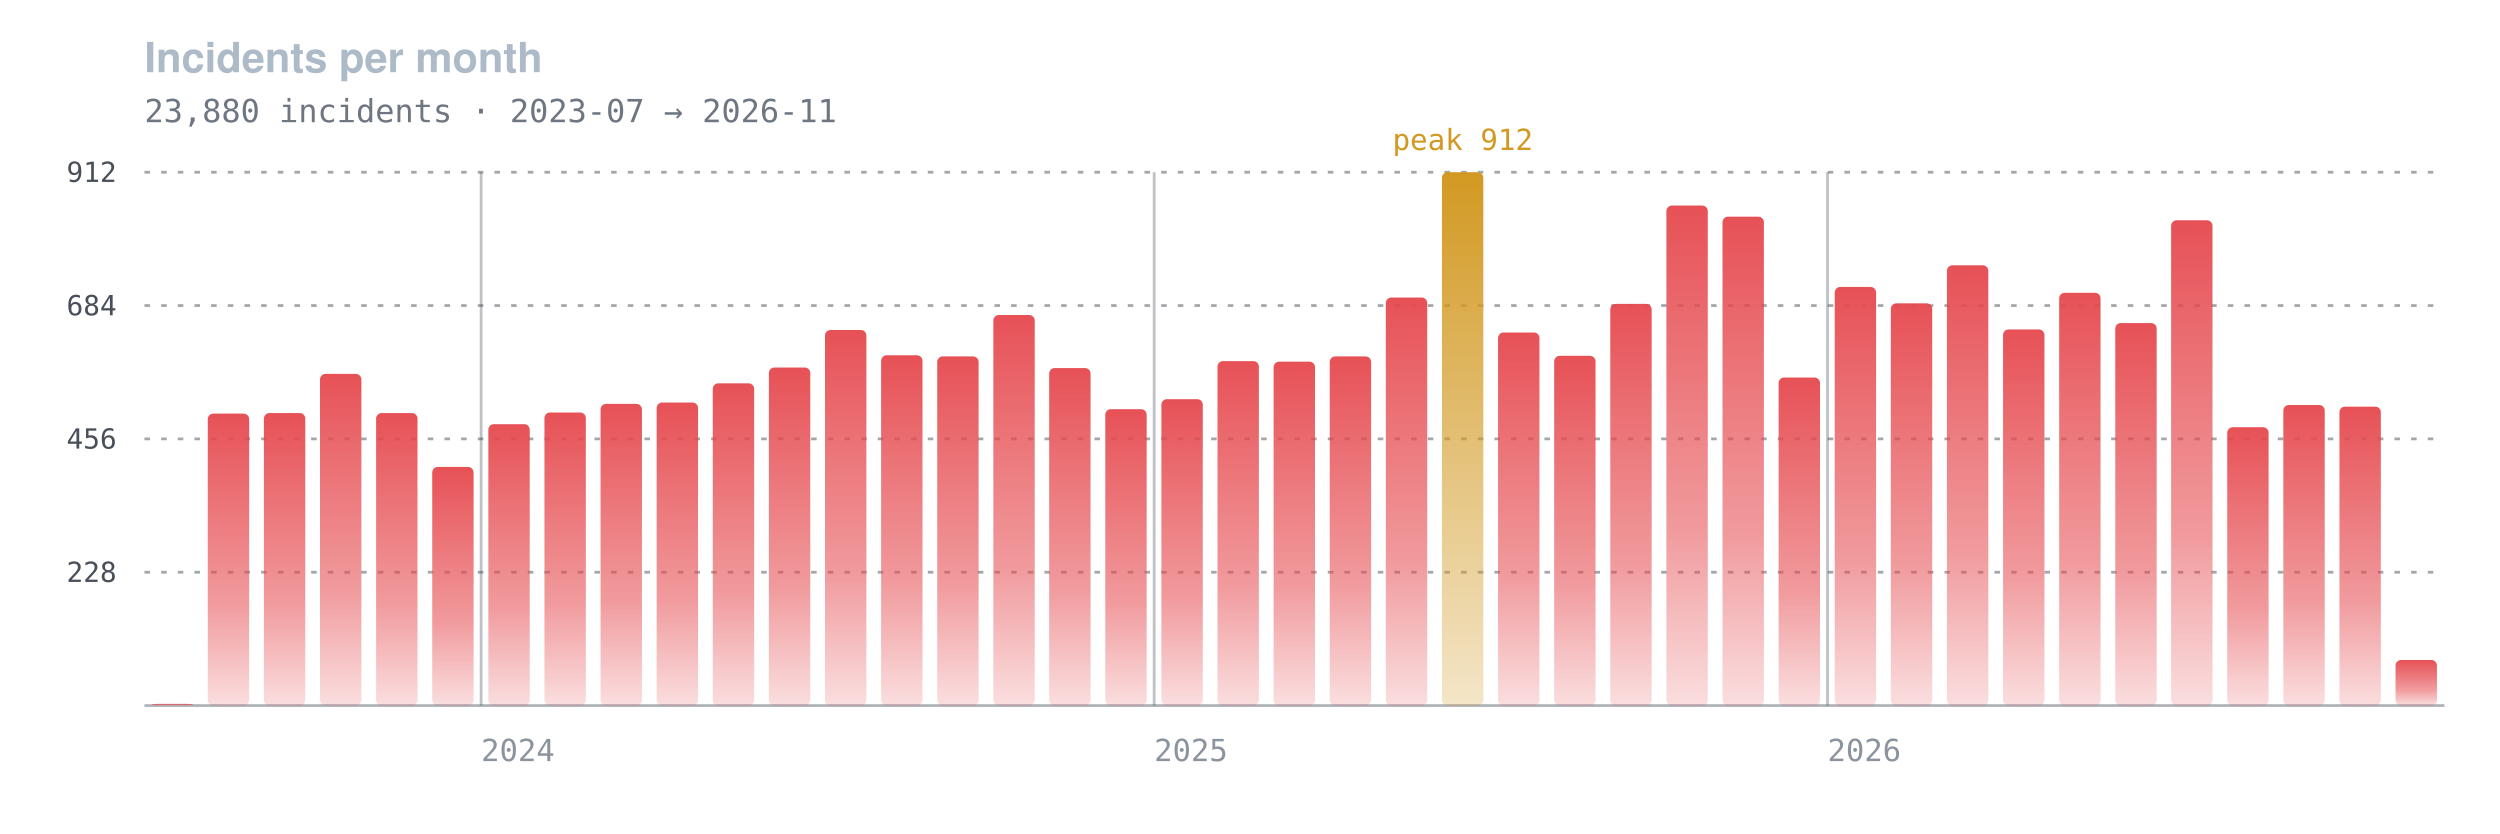
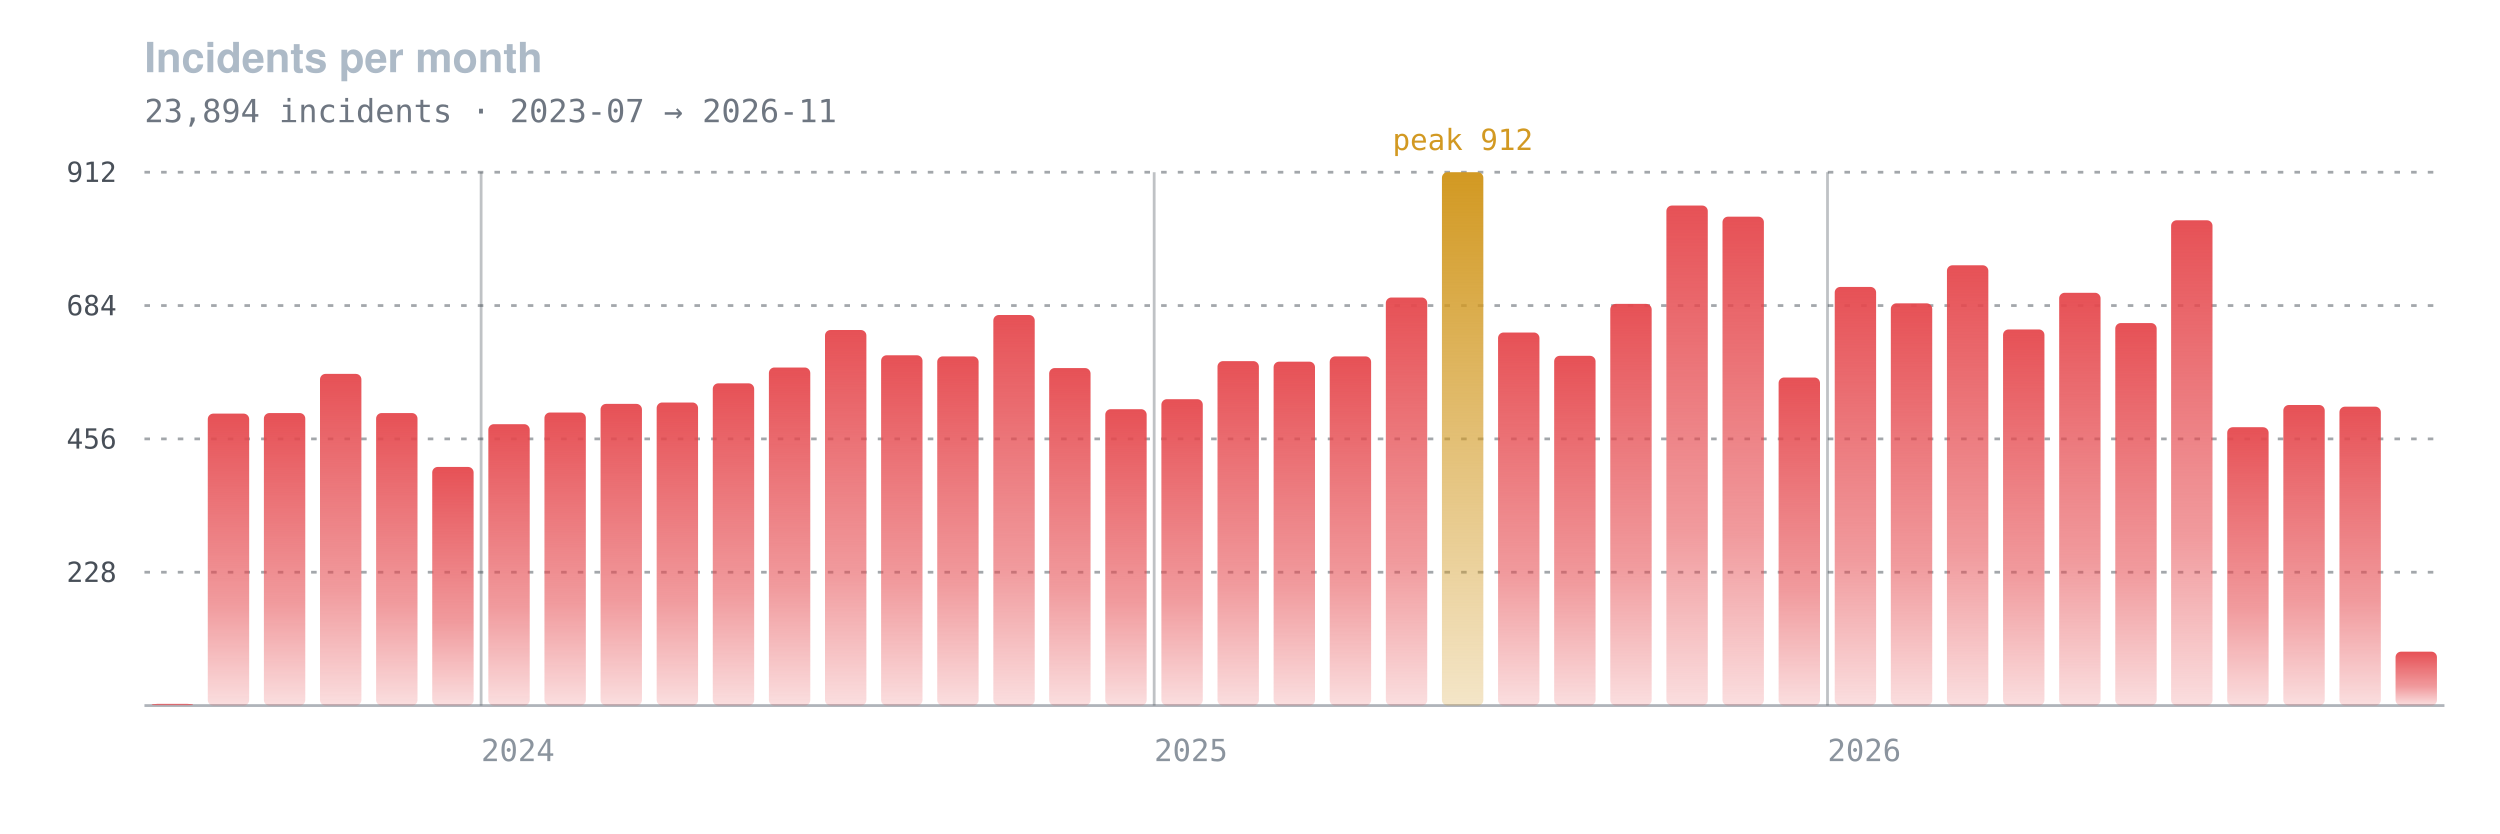
<svg xmlns="http://www.w3.org/2000/svg" viewBox="0 0 900 300" width="900" height="300" role="img">
  <defs>
    <linearGradient id="bg" x1="0" y1="0" x2="0" y2="1">
      <stop offset="0%" stop-color="#e5484d" stop-opacity="0.95" />
      <stop offset="65%" stop-color="#e5484d" stop-opacity="0.55" />
      <stop offset="100%" stop-color="#e5484d" stop-opacity="0.18" />
    </linearGradient>
    <linearGradient id="pk" x1="0" y1="0" x2="0" y2="1">
      <stop offset="0%" stop-color="#d29922" stop-opacity="1" />
      <stop offset="100%" stop-color="#d29922" stop-opacity="0.25" />
    </linearGradient>
  </defs>
  <text x="52" y="26" fill="#adbac7" font-size="15" font-family="-apple-system,BlinkMacSystemFont,Segoe UI,Helvetica,Arial,sans-serif" font-weight="600">Incidents per month</text>
-   <text x="52" y="44" fill="#6e7681" font-size="11.5" font-family="ui-monospace,SFMono-Regular,Menlo,Consolas,monospace">23,880 incidents · 2023-07 → 2026-11</text>
+   <text x="52" y="44" fill="#6e7681" font-size="11.5" font-family="ui-monospace,SFMono-Regular,Menlo,Consolas,monospace">23,894 incidents · 2023-07 → 2026-11</text>
  <line x1="52" y1="206.0" x2="880" y2="206.0" stroke="#484f58" stroke-width="1" stroke-dasharray="2 4" opacity="0.5" />
  <text x="42" y="209.5" fill="#484f58" font-size="10" font-family="ui-monospace,SFMono-Regular,Menlo,Consolas,monospace" text-anchor="end">228</text>
  <line x1="52" y1="158.0" x2="880" y2="158.0" stroke="#484f58" stroke-width="1" stroke-dasharray="2 4" opacity="0.5" />
  <text x="42" y="161.5" fill="#484f58" font-size="10" font-family="ui-monospace,SFMono-Regular,Menlo,Consolas,monospace" text-anchor="end">456</text>
  <line x1="52" y1="110.0" x2="880" y2="110.0" stroke="#484f58" stroke-width="1" stroke-dasharray="2 4" opacity="0.5" />
  <text x="42" y="113.5" fill="#484f58" font-size="10" font-family="ui-monospace,SFMono-Regular,Menlo,Consolas,monospace" text-anchor="end">684</text>
  <line x1="52" y1="62.0" x2="880" y2="62.0" stroke="#484f58" stroke-width="1" stroke-dasharray="2 4" opacity="0.5" />
  <text x="42" y="65.5" fill="#484f58" font-size="10" font-family="ui-monospace,SFMono-Regular,Menlo,Consolas,monospace" text-anchor="end">912</text>
  <line x1="52" y1="254" x2="880" y2="254" stroke="#6e7681" stroke-width="1" opacity="0.55" />
  <rect x="54.6" y="253.4" width="14.9" height="0.6" rx="2" fill="url(#bg)" />
  <rect x="74.8" y="148.9" width="14.9" height="105.1" rx="2" fill="url(#bg)" />
  <rect x="95.0" y="148.7" width="14.9" height="105.3" rx="2" fill="url(#bg)" />
  <rect x="115.2" y="134.6" width="14.9" height="119.4" rx="2" fill="url(#bg)" />
  <rect x="135.4" y="148.7" width="14.9" height="105.3" rx="2" fill="url(#bg)" />
  <rect x="155.6" y="168.1" width="14.9" height="85.9" rx="2" fill="url(#bg)" />
  <rect x="175.8" y="152.7" width="14.9" height="101.3" rx="2" fill="url(#bg)" />
  <line x1="173.2" y1="62" x2="173.2" y2="254" stroke="#484f58" stroke-width="1" opacity="0.35" />
  <text x="173.2" y="274" fill="#8b949e" font-size="11" font-family="ui-monospace,SFMono-Regular,Menlo,Consolas,monospace">2024</text>
  <rect x="196.0" y="148.5" width="14.9" height="105.5" rx="2" fill="url(#bg)" />
  <rect x="216.2" y="145.4" width="14.9" height="108.6" rx="2" fill="url(#bg)" />
  <rect x="236.4" y="144.9" width="14.9" height="109.1" rx="2" fill="url(#bg)" />
  <rect x="256.6" y="138.0" width="14.9" height="116.0" rx="2" fill="url(#bg)" />
  <rect x="276.8" y="132.3" width="14.9" height="121.7" rx="2" fill="url(#bg)" />
  <rect x="297.0" y="118.8" width="14.9" height="135.2" rx="2" fill="url(#bg)" />
  <rect x="317.2" y="127.9" width="14.9" height="126.1" rx="2" fill="url(#bg)" />
  <rect x="337.4" y="128.3" width="14.9" height="125.7" rx="2" fill="url(#bg)" />
  <rect x="357.6" y="113.4" width="14.9" height="140.6" rx="2" fill="url(#bg)" />
  <rect x="377.7" y="132.5" width="14.9" height="121.5" rx="2" fill="url(#bg)" />
  <rect x="397.9" y="147.3" width="14.9" height="106.7" rx="2" fill="url(#bg)" />
  <rect x="418.1" y="143.7" width="14.9" height="110.3" rx="2" fill="url(#bg)" />
  <line x1="415.5" y1="62" x2="415.5" y2="254" stroke="#484f58" stroke-width="1" opacity="0.35" />
  <text x="415.5" y="274" fill="#8b949e" font-size="11" font-family="ui-monospace,SFMono-Regular,Menlo,Consolas,monospace">2025</text>
  <rect x="438.3" y="130.0" width="14.9" height="124.0" rx="2" fill="url(#bg)" />
  <rect x="458.5" y="130.2" width="14.9" height="123.8" rx="2" fill="url(#bg)" />
  <rect x="478.7" y="128.3" width="14.9" height="125.7" rx="2" fill="url(#bg)" />
  <rect x="498.9" y="107.1" width="14.9" height="146.9" rx="2" fill="url(#bg)" />
  <rect x="519.1" y="62.0" width="14.9" height="192.0" rx="2" fill="url(#pk)" />
  <rect x="539.3" y="119.7" width="14.9" height="134.3" rx="2" fill="url(#bg)" />
  <rect x="559.5" y="128.1" width="14.9" height="125.9" rx="2" fill="url(#bg)" />
  <rect x="579.7" y="109.4" width="14.9" height="144.6" rx="2" fill="url(#bg)" />
  <rect x="599.9" y="74.0" width="14.9" height="180.0" rx="2" fill="url(#bg)" />
  <rect x="620.1" y="78.0" width="14.9" height="176.0" rx="2" fill="url(#bg)" />
  <rect x="640.3" y="135.9" width="14.9" height="118.1" rx="2" fill="url(#bg)" />
  <rect x="660.5" y="103.3" width="14.9" height="150.7" rx="2" fill="url(#bg)" />
  <line x1="657.9" y1="62" x2="657.9" y2="254" stroke="#484f58" stroke-width="1" opacity="0.35" />
  <text x="657.9" y="274" fill="#8b949e" font-size="11" font-family="ui-monospace,SFMono-Regular,Menlo,Consolas,monospace">2026</text>
  <rect x="680.7" y="109.2" width="14.9" height="144.8" rx="2" fill="url(#bg)" />
  <rect x="700.9" y="95.5" width="14.9" height="158.5" rx="2" fill="url(#bg)" />
  <rect x="721.1" y="118.6" width="14.9" height="135.4" rx="2" fill="url(#bg)" />
  <rect x="741.3" y="105.4" width="14.9" height="148.6" rx="2" fill="url(#bg)" />
  <rect x="761.5" y="116.3" width="14.9" height="137.7" rx="2" fill="url(#bg)" />
  <rect x="781.6" y="79.3" width="14.9" height="174.7" rx="2" fill="url(#bg)" />
  <rect x="801.8" y="153.8" width="14.9" height="100.2" rx="2" fill="url(#bg)" />
  <rect x="822.0" y="145.8" width="14.9" height="108.2" rx="2" fill="url(#bg)" />
  <rect x="842.2" y="146.4" width="14.9" height="107.6" rx="2" fill="url(#bg)" />
-   <rect x="862.4" y="237.6" width="14.9" height="16.4" rx="2" fill="url(#bg)" />
+   <rect x="862.4" y="234.6" width="14.9" height="19.4" rx="2" fill="url(#bg)" />
  <text x="526.6" y="54.0" fill="#d29922" font-size="10.5" font-family="ui-monospace,SFMono-Regular,Menlo,Consolas,monospace" text-anchor="middle">peak 912</text>
</svg>
